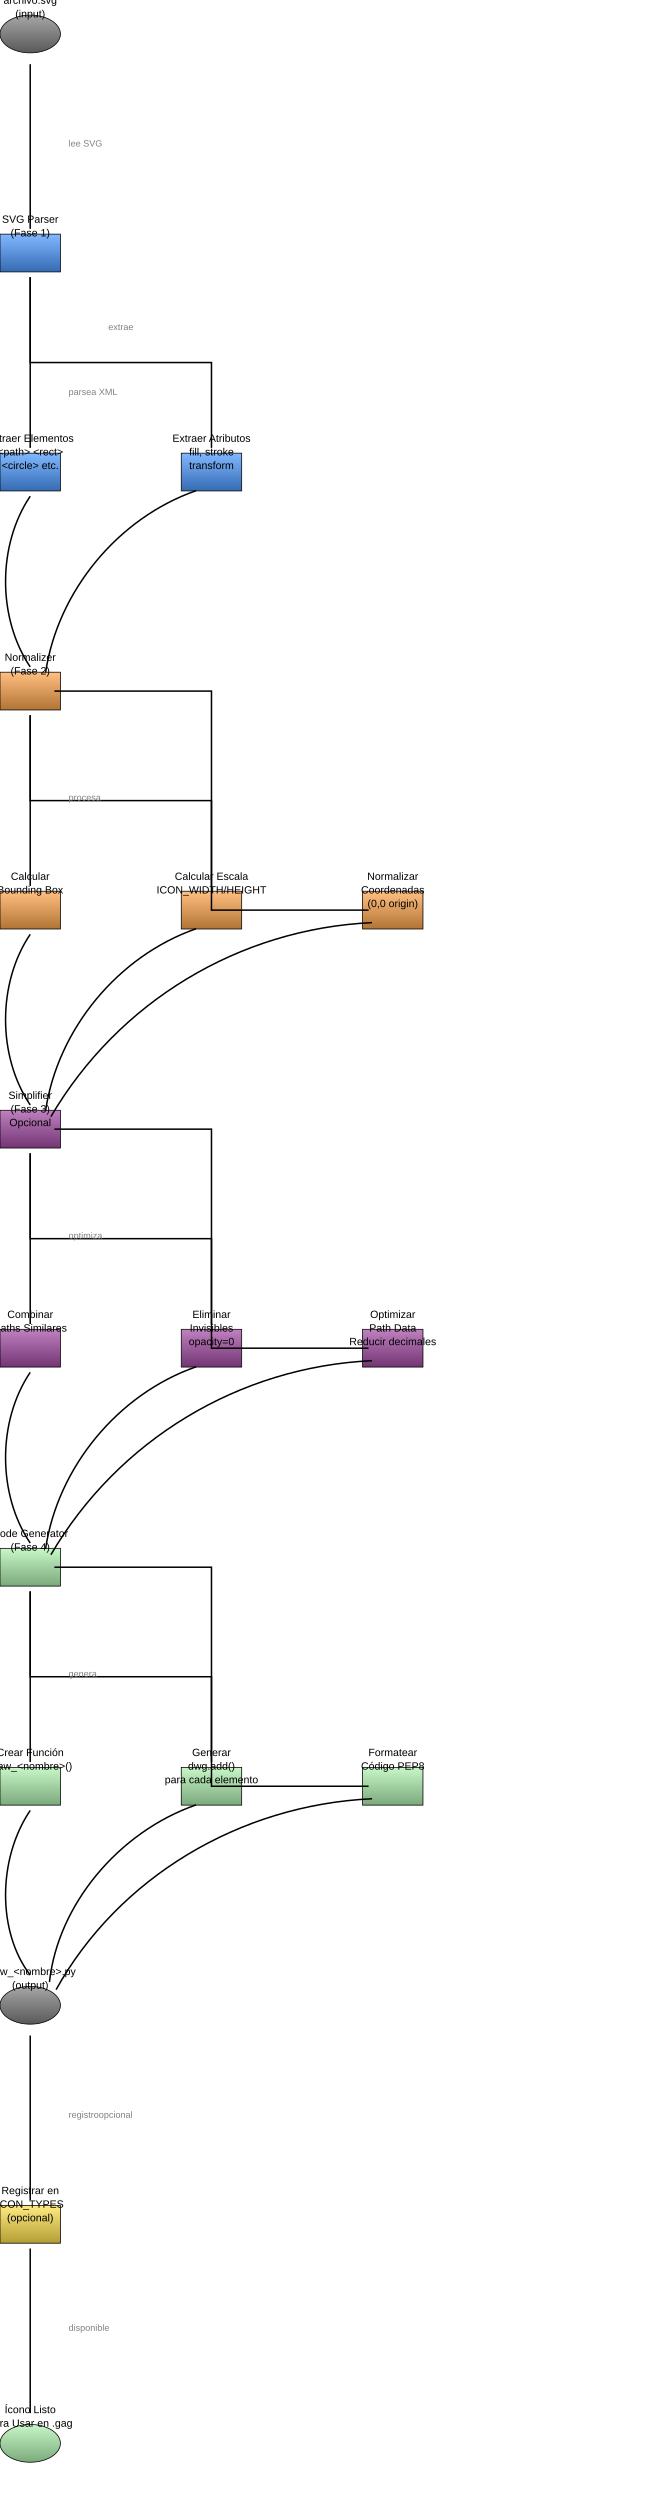
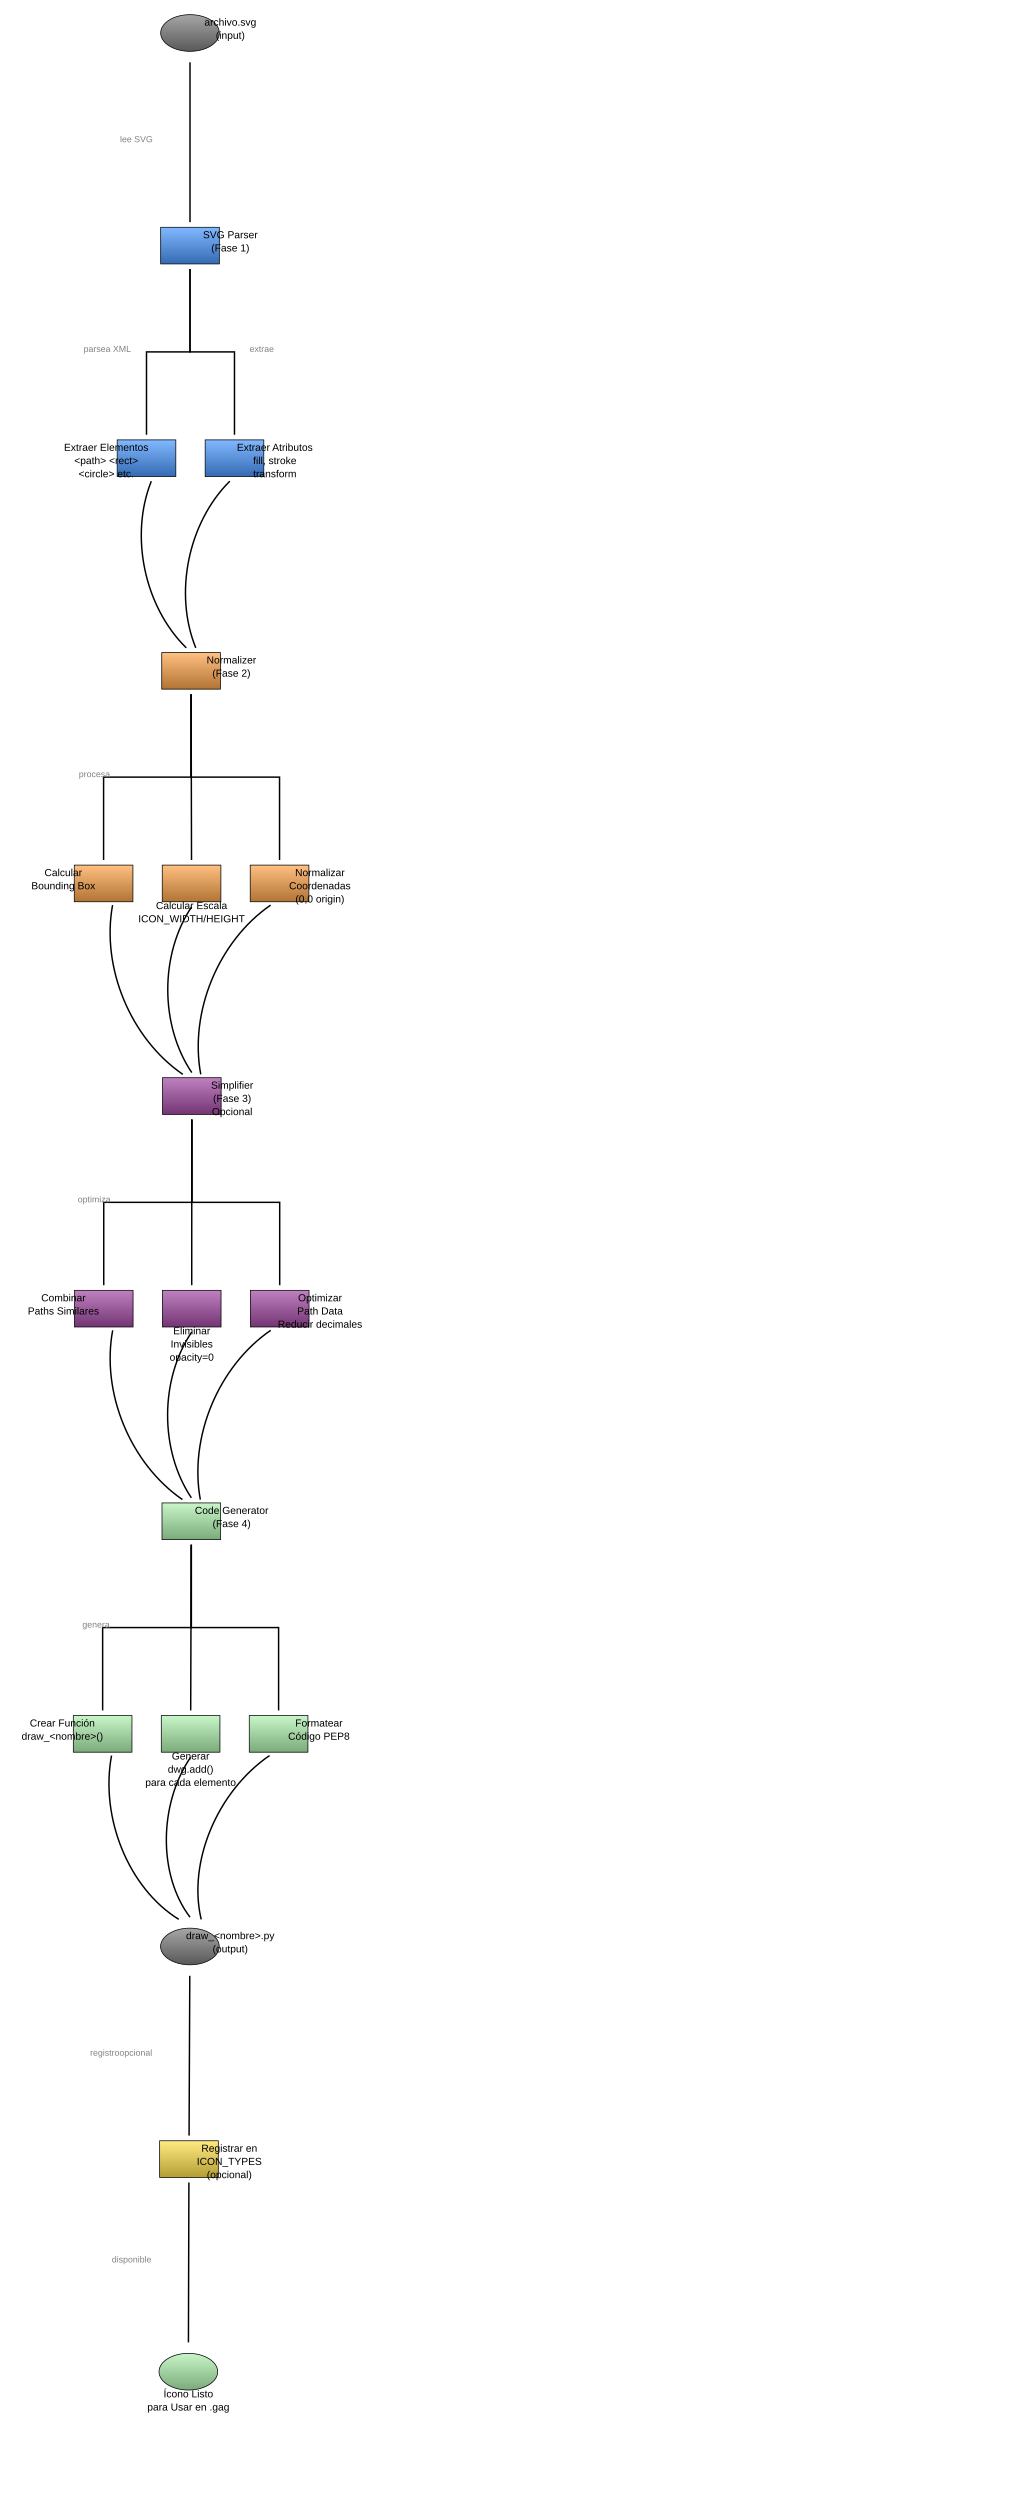
- <svg xmlns="http://www.w3.org/2000/svg" baseProfile="full" height="3310.0" version="1.1" viewBox="0,0,866.0,3310.0" width="866.0">
+ <svg xmlns="http://www.w3.org/2000/svg" baseProfile="full" height="3410" version="1.1" viewBox="0,0,1400,3410" width="1400">
  <defs>
    <marker id="arrow-end" markerHeight="10" markerWidth="10" orient="auto" refX="10" refY="5">
      <path d="M 0 0 L 10 5 L 0 10 z" fill="black" />
    </marker>
    <marker id="arrow-start" markerHeight="10" markerWidth="10" orient="auto" refX="0" refY="5">
      <path d="M 10 0 L 0 5 L 10 10 z" fill="black" />
    </marker>
    <linearGradient id="gradient-input_svg" x1="0%" x2="0%" y1="0%" y2="100%">
      <stop offset="0%" stop-color="#a6a6a6" />
      <stop offset="100%" stop-color="#595959" />
    </linearGradient>
    <linearGradient id="gradient-parser" x1="0%" x2="0%" y1="0%" y2="100%">
      <stop offset="0%" stop-color="#81b8ff" />
      <stop offset="100%" stop-color="#356bb2" />
    </linearGradient>
    <linearGradient id="gradient-extract_elements" x1="0%" x2="0%" y1="0%" y2="100%">
      <stop offset="0%" stop-color="#81b8ff" />
      <stop offset="100%" stop-color="#356bb2" />
    </linearGradient>
    <linearGradient id="gradient-extract_attrs" x1="0%" x2="0%" y1="0%" y2="100%">
      <stop offset="0%" stop-color="#81b8ff" />
      <stop offset="100%" stop-color="#356bb2" />
    </linearGradient>
    <linearGradient id="gradient-normalizer" x1="0%" x2="0%" y1="0%" y2="100%">
      <stop offset="0%" stop-color="#ffc081" />
      <stop offset="100%" stop-color="#b27435" />
    </linearGradient>
    <linearGradient id="gradient-calc_bbox" x1="0%" x2="0%" y1="0%" y2="100%">
      <stop offset="0%" stop-color="#ffc081" />
      <stop offset="100%" stop-color="#b27435" />
    </linearGradient>
    <linearGradient id="gradient-calc_scale" x1="0%" x2="0%" y1="0%" y2="100%">
      <stop offset="0%" stop-color="#ffc081" />
      <stop offset="100%" stop-color="#b27435" />
    </linearGradient>
    <linearGradient id="gradient-normalize_coords" x1="0%" x2="0%" y1="0%" y2="100%">
      <stop offset="0%" stop-color="#ffc081" />
      <stop offset="100%" stop-color="#b27435" />
    </linearGradient>
    <linearGradient id="gradient-simplifier" x1="0%" x2="0%" y1="0%" y2="100%">
      <stop offset="0%" stop-color="#c081c0" />
      <stop offset="100%" stop-color="#743574" />
    </linearGradient>
    <linearGradient id="gradient-combine_paths" x1="0%" x2="0%" y1="0%" y2="100%">
      <stop offset="0%" stop-color="#c081c0" />
      <stop offset="100%" stop-color="#743574" />
    </linearGradient>
    <linearGradient id="gradient-remove_invisible" x1="0%" x2="0%" y1="0%" y2="100%">
      <stop offset="0%" stop-color="#c081c0" />
      <stop offset="100%" stop-color="#743574" />
    </linearGradient>
    <linearGradient id="gradient-optimize_paths" x1="0%" x2="0%" y1="0%" y2="100%">
      <stop offset="0%" stop-color="#c081c0" />
      <stop offset="100%" stop-color="#743574" />
    </linearGradient>
    <linearGradient id="gradient-codegen" x1="0%" x2="0%" y1="0%" y2="100%">
      <stop offset="0%" stop-color="#c8f6c8" />
      <stop offset="100%" stop-color="#7baa7b" />
    </linearGradient>
    <linearGradient id="gradient-create_function" x1="0%" x2="0%" y1="0%" y2="100%">
      <stop offset="0%" stop-color="#c8f6c8" />
      <stop offset="100%" stop-color="#7baa7b" />
    </linearGradient>
    <linearGradient id="gradient-generate_paths" x1="0%" x2="0%" y1="0%" y2="100%">
      <stop offset="0%" stop-color="#c8f6c8" />
      <stop offset="100%" stop-color="#7baa7b" />
    </linearGradient>
    <linearGradient id="gradient-format_code" x1="0%" x2="0%" y1="0%" y2="100%">
      <stop offset="0%" stop-color="#c8f6c8" />
      <stop offset="100%" stop-color="#7baa7b" />
    </linearGradient>
    <linearGradient id="gradient-output_py" x1="0%" x2="0%" y1="0%" y2="100%">
      <stop offset="0%" stop-color="#a6a6a6" />
      <stop offset="100%" stop-color="#595959" />
    </linearGradient>
    <linearGradient id="gradient-register" x1="0%" x2="0%" y1="0%" y2="100%">
      <stop offset="0%" stop-color="#ffeb81" />
      <stop offset="100%" stop-color="#b29e35" />
    </linearGradient>
    <linearGradient id="gradient-ready" x1="0%" x2="0%" y1="0%" y2="100%">
      <stop offset="0%" stop-color="#c8f6c8" />
      <stop offset="100%" stop-color="#7baa7b" />
    </linearGradient>
  </defs>
-   <ellipse cx="40.0" cy="45.0" fill="url(#gradient-input_svg)" rx="40.0" ry="25.0" stroke="black" />
-   <rect fill="url(#gradient-parser)" height="50" stroke="black" width="80" x="0" y="310.0" />
-   <rect fill="url(#gradient-extract_elements)" height="50" stroke="black" width="80" x="0" y="600.0" />
-   <rect fill="url(#gradient-extract_attrs)" height="50" stroke="black" width="80" x="240" y="600.0" />
-   <rect fill="url(#gradient-normalizer)" height="50" stroke="black" width="80" x="0" y="890.0" />
-   <rect fill="url(#gradient-calc_bbox)" height="50" stroke="black" width="80" x="0" y="1180.0" />
-   <rect fill="url(#gradient-calc_scale)" height="50" stroke="black" width="80" x="240" y="1180.0" />
-   <rect fill="url(#gradient-normalize_coords)" height="50" stroke="black" width="80" x="480" y="1180.0" />
-   <rect fill="url(#gradient-simplifier)" height="50" stroke="black" width="80" x="0" y="1470.0" />
-   <rect fill="url(#gradient-combine_paths)" height="50" stroke="black" width="80" x="0" y="1760.0" />
-   <rect fill="url(#gradient-remove_invisible)" height="50" stroke="black" width="80" x="240" y="1760.0" />
-   <rect fill="url(#gradient-optimize_paths)" height="50" stroke="black" width="80" x="480" y="1760.0" />
-   <rect fill="url(#gradient-codegen)" height="50" stroke="black" width="80" x="0" y="2050.0" />
-   <rect fill="url(#gradient-create_function)" height="50" stroke="black" width="80" x="0" y="2340.0" />
-   <rect fill="url(#gradient-generate_paths)" height="50" stroke="black" width="80" x="240" y="2340.0" />
-   <rect fill="url(#gradient-format_code)" height="50" stroke="black" width="80" x="480" y="2340.0" />
-   <ellipse cx="40.0" cy="2655.0" fill="url(#gradient-output_py)" rx="40.0" ry="25.0" stroke="black" />
-   <rect fill="url(#gradient-register)" height="50" stroke="black" width="80" x="0" y="2920.0" />
-   <ellipse cx="40.0" cy="3235.0" fill="url(#gradient-ready)" rx="40.0" ry="25.0" stroke="black" />
-   <line stroke="black" stroke-width="2" x1="40.0" x2="40.0" y1="85.0" y2="303.0" />
-   <polyline fill="none" points="40.0,367.0 40.0,593.0" stroke="black" stroke-width="2" />
-   <polyline fill="none" points="40.0,367.0 40.0,480.0 280.0,480.0 280.0,593.0" stroke="black" stroke-width="2" />
-   <path d="M 40.0,657.0 C -3.5,721.667 -3.5,818.333 40.0,883.0" fill="none" stroke="black" stroke-width="2" />
-   <path d="M 259.598,649.653 C 156.5,685.667 76.5,782.333 60.402,890.347" fill="none" stroke="black" stroke-width="2" />
-   <polyline fill="none" points="40.0,947.0 40.0,1173.0" stroke="black" stroke-width="2" />
-   <polyline fill="none" points="40.0,947.0 40.0,1060.0 280.0,1060.0 280.0,1173.0" stroke="black" stroke-width="2" />
-   <polyline fill="none" points="72.0,915.0 280.0,915.0 280.0,1205.0 488.0,1205.0" stroke="black" stroke-width="2" />
-   <path d="M 40.0,1237.0 C -3.5,1301.667 -3.5,1398.333 40.0,1463.0" fill="none" stroke="black" stroke-width="2" />
-   <path d="M 259.598,1229.653 C 156.5,1265.667 76.5,1362.333 60.402,1470.347" fill="none" stroke="black" stroke-width="2" />
-   <path d="M 492.611,1221.548 C 316.5,1229.667 156.5,1326.333 67.389,1478.452" fill="none" stroke="black" stroke-width="2" />
-   <polyline fill="none" points="40.0,1527.0 40.0,1753.0" stroke="black" stroke-width="2" />
-   <polyline fill="none" points="40.0,1527.0 40.0,1640.0 280.0,1640.0 280.0,1753.0" stroke="black" stroke-width="2" />
-   <polyline fill="none" points="72.0,1495.0 280.0,1495.0 280.0,1785.0 488.0,1785.0" stroke="black" stroke-width="2" />
-   <path d="M 40.0,1817.0 C -3.5,1881.667 -3.5,1978.333 40.0,2043.0" fill="none" stroke="black" stroke-width="2" />
-   <path d="M 259.598,1809.653 C 156.5,1845.667 76.5,1942.333 60.402,2050.347" fill="none" stroke="black" stroke-width="2" />
-   <path d="M 492.611,1801.548 C 316.5,1809.667 156.5,1906.333 67.389,2058.452" fill="none" stroke="black" stroke-width="2" />
-   <polyline fill="none" points="40.0,2107.0 40.0,2333.0" stroke="black" stroke-width="2" />
-   <polyline fill="none" points="40.0,2107.0 40.0,2220.0 280.0,2220.0 280.0,2333.0" stroke="black" stroke-width="2" />
-   <polyline fill="none" points="72.0,2075.0 280.0,2075.0 280.0,2365.0 488.0,2365.0" stroke="black" stroke-width="2" />
-   <path d="M 40.0,2397.0 C -3.5,2461.667 -3.5,2558.333 40.0,2615.0" fill="none" stroke="black" stroke-width="2" />
-   <path d="M 259.598,2389.653 C 156.5,2425.667 76.5,2522.333 65.503,2624.184" fill="none" stroke="black" stroke-width="2" />
-   <path d="M 492.611,2381.548 C 316.5,2389.667 156.5,2486.333 74.237,2634.315" fill="none" stroke="black" stroke-width="2" />
-   <line stroke="black" stroke-width="2" x1="40.0" x2="40.0" y1="2695.0" y2="2913.0" />
-   <line stroke="black" stroke-width="2" x1="40.0" x2="40.0" y1="2977.0" y2="3195.0" />
-   <text fill="black" font-family="Arial, sans-serif" font-size="14px" text-anchor="middle" x="40.0" y="5.0">archivo.svg</text>
-   <text fill="black" font-family="Arial, sans-serif" font-size="14px" text-anchor="middle" x="40.0" y="23.0">(input)</text>
-   <text fill="black" font-family="Arial, sans-serif" font-size="14px" text-anchor="middle" x="40.0" y="295.0">SVG Parser</text>
-   <text fill="black" font-family="Arial, sans-serif" font-size="14px" text-anchor="middle" x="40.0" y="313.0">(Fase 1)</text>
-   <text fill="black" font-family="Arial, sans-serif" font-size="14px" text-anchor="middle" x="40.0" y="585.0">Extraer Elementos</text>
-   <text fill="black" font-family="Arial, sans-serif" font-size="14px" text-anchor="middle" x="40.0" y="603.0">&lt;path&gt; &lt;rect&gt;</text>
-   <text fill="black" font-family="Arial, sans-serif" font-size="14px" text-anchor="middle" x="40.0" y="621.0">&lt;circle&gt; etc.</text>
-   <text fill="black" font-family="Arial, sans-serif" font-size="14px" text-anchor="middle" x="280.0" y="585.0">Extraer Atributos</text>
-   <text fill="black" font-family="Arial, sans-serif" font-size="14px" text-anchor="middle" x="280.0" y="603.0">fill, stroke</text>
-   <text fill="black" font-family="Arial, sans-serif" font-size="14px" text-anchor="middle" x="280.0" y="621.0">transform</text>
-   <text fill="black" font-family="Arial, sans-serif" font-size="14px" text-anchor="middle" x="40.0" y="875.0">Normalizer</text>
-   <text fill="black" font-family="Arial, sans-serif" font-size="14px" text-anchor="middle" x="40.0" y="893.0">(Fase 2)</text>
-   <text fill="black" font-family="Arial, sans-serif" font-size="14px" text-anchor="middle" x="40.0" y="1165.0">Calcular</text>
-   <text fill="black" font-family="Arial, sans-serif" font-size="14px" text-anchor="middle" x="40.0" y="1183.0">Bounding Box</text>
-   <text fill="black" font-family="Arial, sans-serif" font-size="14px" text-anchor="middle" x="280.0" y="1165.0">Calcular Escala</text>
-   <text fill="black" font-family="Arial, sans-serif" font-size="14px" text-anchor="middle" x="280.0" y="1183.0">ICON_WIDTH/HEIGHT</text>
-   <text fill="black" font-family="Arial, sans-serif" font-size="14px" text-anchor="middle" x="520.0" y="1165.0">Normalizar</text>
-   <text fill="black" font-family="Arial, sans-serif" font-size="14px" text-anchor="middle" x="520.0" y="1183.0">Coordenadas</text>
-   <text fill="black" font-family="Arial, sans-serif" font-size="14px" text-anchor="middle" x="520.0" y="1201.0">(0,0 origin)</text>
-   <text fill="black" font-family="Arial, sans-serif" font-size="14px" text-anchor="middle" x="40.0" y="1455.0">Simplifier</text>
-   <text fill="black" font-family="Arial, sans-serif" font-size="14px" text-anchor="middle" x="40.0" y="1473.0">(Fase 3)</text>
-   <text fill="black" font-family="Arial, sans-serif" font-size="14px" text-anchor="middle" x="40.0" y="1491.0">Opcional</text>
-   <text fill="black" font-family="Arial, sans-serif" font-size="14px" text-anchor="middle" x="40.0" y="1745.0">Combinar</text>
-   <text fill="black" font-family="Arial, sans-serif" font-size="14px" text-anchor="middle" x="40.0" y="1763.0">Paths Similares</text>
-   <text fill="black" font-family="Arial, sans-serif" font-size="14px" text-anchor="middle" x="280.0" y="1745.0">Eliminar</text>
-   <text fill="black" font-family="Arial, sans-serif" font-size="14px" text-anchor="middle" x="280.0" y="1763.0">Invisibles</text>
-   <text fill="black" font-family="Arial, sans-serif" font-size="14px" text-anchor="middle" x="280.0" y="1781.0">opacity=0</text>
-   <text fill="black" font-family="Arial, sans-serif" font-size="14px" text-anchor="middle" x="520.0" y="1745.0">Optimizar</text>
-   <text fill="black" font-family="Arial, sans-serif" font-size="14px" text-anchor="middle" x="520.0" y="1763.0">Path Data</text>
-   <text fill="black" font-family="Arial, sans-serif" font-size="14px" text-anchor="middle" x="520.0" y="1781.0">Reducir decimales</text>
-   <text fill="black" font-family="Arial, sans-serif" font-size="14px" text-anchor="middle" x="40.0" y="2035.0">Code Generator</text>
-   <text fill="black" font-family="Arial, sans-serif" font-size="14px" text-anchor="middle" x="40.0" y="2053.0">(Fase 4)</text>
-   <text fill="black" font-family="Arial, sans-serif" font-size="14px" text-anchor="middle" x="40.0" y="2325.0">Crear Función</text>
-   <text fill="black" font-family="Arial, sans-serif" font-size="14px" text-anchor="middle" x="40.0" y="2343.0">draw_&lt;nombre&gt;()</text>
-   <text fill="black" font-family="Arial, sans-serif" font-size="14px" text-anchor="middle" x="280.0" y="2325.0">Generar</text>
-   <text fill="black" font-family="Arial, sans-serif" font-size="14px" text-anchor="middle" x="280.0" y="2343.0">dwg.add()</text>
-   <text fill="black" font-family="Arial, sans-serif" font-size="14px" text-anchor="middle" x="280.0" y="2361.0">para cada elemento</text>
-   <text fill="black" font-family="Arial, sans-serif" font-size="14px" text-anchor="middle" x="520.0" y="2325.0">Formatear</text>
-   <text fill="black" font-family="Arial, sans-serif" font-size="14px" text-anchor="middle" x="520.0" y="2343.0">Código PEP8</text>
-   <text fill="black" font-family="Arial, sans-serif" font-size="14px" text-anchor="middle" x="40.0" y="2615.0">draw_&lt;nombre&gt;.py</text>
-   <text fill="black" font-family="Arial, sans-serif" font-size="14px" text-anchor="middle" x="40.0" y="2633.0">(output)</text>
-   <text fill="black" font-family="Arial, sans-serif" font-size="14px" text-anchor="middle" x="40.0" y="2905.0">Registrar en</text>
-   <text fill="black" font-family="Arial, sans-serif" font-size="14px" text-anchor="middle" x="40.0" y="2923.0">ICON_TYPES</text>
-   <text fill="black" font-family="Arial, sans-serif" font-size="14px" text-anchor="middle" x="40.0" y="2941.0">(opcional)</text>
-   <text fill="black" font-family="Arial, sans-serif" font-size="14px" text-anchor="middle" x="40.0" y="3195.0">Ícono Listo</text>
-   <text fill="black" font-family="Arial, sans-serif" font-size="14px" text-anchor="middle" x="40.0" y="3213.0">para Usar en .gag</text>
-   <text fill="gray" font-family="Arial, sans-serif" font-size="12px" text-anchor="start" x="90.8" y="194.0">lee SVG</text>
-   <text fill="gray" font-family="Arial, sans-serif" font-size="12px" text-anchor="start" x="90.8" y="523.0">parsea XML</text>
-   <text fill="gray" font-family="Arial, sans-serif" font-size="12px" text-anchor="middle" x="160.0" y="437.0">extrae</text>
-   <text fill="gray" font-family="Arial, sans-serif" font-size="12px" text-anchor="start" x="90.8" y="1060.0">procesa</text>
-   <text fill="gray" font-family="Arial, sans-serif" font-size="12px" text-anchor="start" x="90.8" y="1640.0">optimiza</text>
-   <text fill="gray" font-family="Arial, sans-serif" font-size="12px" text-anchor="start" x="90.8" y="2220.0">genera</text>
-   <text fill="gray" font-family="Arial, sans-serif" font-size="12px" text-anchor="start" x="90.8" y="2804.0">registro
+   <ellipse cx="259.171" cy="45.0" fill="url(#gradient-input_svg)" rx="40.0" ry="25.0" stroke="black" />
+   <rect fill="url(#gradient-parser)" height="50" stroke="black" width="80" x="219.171" y="310.0" />
+   <rect fill="url(#gradient-extract_elements)" height="50" stroke="black" width="80" x="159.825" y="600.0" />
+   <rect fill="url(#gradient-extract_attrs)" height="50" stroke="black" width="80" x="279.825" y="600.0" />
+   <rect fill="url(#gradient-normalizer)" height="50" stroke="black" width="80" x="220.627" y="890.0" />
+   <rect fill="url(#gradient-calc_bbox)" height="50" stroke="black" width="80" x="101.3" y="1180.0" />
+   <rect fill="url(#gradient-calc_scale)" height="50" stroke="black" width="80" x="221.3" y="1180.0" />
+   <rect fill="url(#gradient-normalize_coords)" height="50" stroke="black" width="80" x="341.3" y="1180.0" />
+   <rect fill="url(#gradient-simplifier)" height="50" stroke="black" width="80" x="221.626" y="1470.0" />
+   <rect fill="url(#gradient-combine_paths)" height="50" stroke="black" width="80" x="101.51" y="1760.0" />
+   <rect fill="url(#gradient-remove_invisible)" height="50" stroke="black" width="80" x="221.51" y="1760.0" />
+   <rect fill="url(#gradient-optimize_paths)" height="50" stroke="black" width="80" x="341.51" y="1760.0" />
+   <rect fill="url(#gradient-codegen)" height="50" stroke="black" width="80" x="220.961" y="2050.0" />
+   <rect fill="url(#gradient-create_function)" height="50" stroke="black" width="80" x="100.0" y="2340.0" />
+   <rect fill="url(#gradient-generate_paths)" height="50" stroke="black" width="80" x="220.0" y="2340.0" />
+   <rect fill="url(#gradient-format_code)" height="50" stroke="black" width="80" x="340.0" y="2340.0" />
+   <ellipse cx="259.039" cy="2655.0" fill="url(#gradient-output_py)" rx="40.0" ry="25.0" stroke="black" />
+   <rect fill="url(#gradient-register)" height="50" stroke="black" width="80" x="217.758" y="2920.0" />
+   <ellipse cx="256.898" cy="3235.0" fill="url(#gradient-ready)" rx="40.0" ry="25.0" stroke="black" />
+   <line stroke="black" stroke-width="2" x1="259.171" x2="259.171" y1="85.0" y2="303.0" />
+   <polyline fill="none" points="259.171,367.0 259.171,480.0 199.825,480.0 199.825,593.0" stroke="black" stroke-width="2" />
+   <polyline fill="none" points="259.171,367.0 259.171,480.0 319.825,480.0 319.825,593.0" stroke="black" stroke-width="2" />
+   <path d="M 206.391,656.319 C 176.592,730.787 196.86,827.454 254.061,883.681" fill="none" stroke="black" stroke-width="2" />
+   <path d="M 313.424,656.353 C 256.592,712.787 236.86,809.454 267.027,883.647" fill="none" stroke="black" stroke-width="2" />
+   <polyline fill="none" points="260.627,947.0 260.627,1060.0 141.3,1060.0 141.3,1173.0" stroke="black" stroke-width="2" />
+   <polyline fill="none" points="260.701,947 261.225,1173" stroke="black" stroke-width="2" />
+   <polyline fill="none" points="260.627,947.0 260.627,1060.0 381.3,1060.0 381.3,1173.0" stroke="black" stroke-width="2" />
+   <path d="M 153.563,1234.557 C 137.909,1319.716 178.017,1416.382 249.363,1465.443" fill="none" stroke="black" stroke-width="2" />
+   <path d="M 261.336,1237 C 217.909,1301.716 218.017,1398.382 261.59,1463" fill="none" stroke="black" stroke-width="2" />
+   <path d="M 369.093,1234.58 C 297.909,1283.716 258.017,1380.382 273.833,1465.42" fill="none" stroke="black" stroke-width="2" />
+   <polyline fill="none" points="261.626,1527.0 261.626,1640.0 141.51,1640.0 141.51,1753.0" stroke="black" stroke-width="2" />
+   <polyline fill="none" points="261.613,1527 261.522,1753" stroke="black" stroke-width="2" />
+   <polyline fill="none" points="261.626,1527.0 261.626,1640.0 381.51,1640.0 381.51,1753.0" stroke="black" stroke-width="2" />
+   <path d="M 153.697,1814.588 C 137.827,1899.584 177.644,1996.251 248.773,2045.412" fill="none" stroke="black" stroke-width="2" />
+   <path d="M 261.449,1817 C 217.827,1881.584 217.644,1978.251 261.021,2043" fill="none" stroke="black" stroke-width="2" />
+   <path d="M 369.227,1814.549 C 297.827,1863.584 257.644,1960.251 273.244,2045.451" fill="none" stroke="black" stroke-width="2" />
+   <polyline fill="none" points="260.961,2107.0 260.961,2220.0 140.0,2220.0 140.0,2333.0" stroke="black" stroke-width="2" />
+   <polyline fill="none" points="260.855,2107 260.106,2333" stroke="black" stroke-width="2" />
+   <polyline fill="none" points="260.961,2107.0 260.961,2220.0 380.0,2220.0 380.0,2333.0" stroke="black" stroke-width="2" />
+   <path d="M 152.151,2394.603 C 136.18,2479.523 175.859,2576.189 243.85,2617.996" fill="none" stroke="black" stroke-width="2" />
+   <path d="M 259.894,2397 C 216.18,2461.523 215.859,2558.189 259.172,2615" fill="none" stroke="black" stroke-width="2" />
+   <path d="M 367.681,2394.534 C 296.18,2443.523 255.859,2540.189 274.438,2618.083" fill="none" stroke="black" stroke-width="2" />
+   <line stroke="black" stroke-width="2" x1="258.862" x2="257.899" y1="2695" y2="2913" />
+   <line stroke="black" stroke-width="2" x1="257.663" x2="257.017" y1="2977" y2="3195" />
+   <text fill="black" font-family="Arial, sans-serif" font-size="14px" text-anchor="middle" x="314.171" y="35.0">archivo.svg</text>
+   <text fill="black" font-family="Arial, sans-serif" font-size="14px" text-anchor="middle" x="314.171" y="53.0">(input)</text>
+   <text fill="black" font-family="Arial, sans-serif" font-size="14px" text-anchor="middle" x="314.171" y="325.0">SVG Parser</text>
+   <text fill="black" font-family="Arial, sans-serif" font-size="14px" text-anchor="middle" x="314.171" y="343.0">(Fase 1)</text>
+   <text fill="black" font-family="Arial, sans-serif" font-size="14px" text-anchor="middle" x="144.825" y="615.0">Extraer Elementos</text>
+   <text fill="black" font-family="Arial, sans-serif" font-size="14px" text-anchor="middle" x="144.825" y="633.0">&lt;path&gt; &lt;rect&gt;</text>
+   <text fill="black" font-family="Arial, sans-serif" font-size="14px" text-anchor="middle" x="144.825" y="651.0">&lt;circle&gt; etc.</text>
+   <text fill="black" font-family="Arial, sans-serif" font-size="14px" text-anchor="middle" x="374.825" y="615.0">Extraer Atributos</text>
+   <text fill="black" font-family="Arial, sans-serif" font-size="14px" text-anchor="middle" x="374.825" y="633.0">fill, stroke</text>
+   <text fill="black" font-family="Arial, sans-serif" font-size="14px" text-anchor="middle" x="374.825" y="651.0">transform</text>
+   <text fill="black" font-family="Arial, sans-serif" font-size="14px" text-anchor="middle" x="315.627" y="905.0">Normalizer</text>
+   <text fill="black" font-family="Arial, sans-serif" font-size="14px" text-anchor="middle" x="315.627" y="923.0">(Fase 2)</text>
+   <text fill="black" font-family="Arial, sans-serif" font-size="14px" text-anchor="middle" x="86.3" y="1195.0">Calcular</text>
+   <text fill="black" font-family="Arial, sans-serif" font-size="14px" text-anchor="middle" x="86.3" y="1213.0">Bounding Box</text>
+   <text fill="black" font-family="Arial, sans-serif" font-size="14px" text-anchor="middle" x="261.3" y="1240.0">Calcular Escala</text>
+   <text fill="black" font-family="Arial, sans-serif" font-size="14px" text-anchor="middle" x="261.3" y="1258.0">ICON_WIDTH/HEIGHT</text>
+   <text fill="black" font-family="Arial, sans-serif" font-size="14px" text-anchor="middle" x="436.3" y="1195.0">Normalizar</text>
+   <text fill="black" font-family="Arial, sans-serif" font-size="14px" text-anchor="middle" x="436.3" y="1213.0">Coordenadas</text>
+   <text fill="black" font-family="Arial, sans-serif" font-size="14px" text-anchor="middle" x="436.3" y="1231.0">(0,0 origin)</text>
+   <text fill="black" font-family="Arial, sans-serif" font-size="14px" text-anchor="middle" x="316.626" y="1485.0">Simplifier</text>
+   <text fill="black" font-family="Arial, sans-serif" font-size="14px" text-anchor="middle" x="316.626" y="1503.0">(Fase 3)</text>
+   <text fill="black" font-family="Arial, sans-serif" font-size="14px" text-anchor="middle" x="316.626" y="1521.0">Opcional</text>
+   <text fill="black" font-family="Arial, sans-serif" font-size="14px" text-anchor="middle" x="86.51" y="1775.0">Combinar</text>
+   <text fill="black" font-family="Arial, sans-serif" font-size="14px" text-anchor="middle" x="86.51" y="1793.0">Paths Similares</text>
+   <text fill="black" font-family="Arial, sans-serif" font-size="14px" text-anchor="middle" x="261.51" y="1820.0">Eliminar</text>
+   <text fill="black" font-family="Arial, sans-serif" font-size="14px" text-anchor="middle" x="261.51" y="1838.0">Invisibles</text>
+   <text fill="black" font-family="Arial, sans-serif" font-size="14px" text-anchor="middle" x="261.51" y="1856.0">opacity=0</text>
+   <text fill="black" font-family="Arial, sans-serif" font-size="14px" text-anchor="middle" x="436.51" y="1775.0">Optimizar</text>
+   <text fill="black" font-family="Arial, sans-serif" font-size="14px" text-anchor="middle" x="436.51" y="1793.0">Path Data</text>
+   <text fill="black" font-family="Arial, sans-serif" font-size="14px" text-anchor="middle" x="436.51" y="1811.0">Reducir decimales</text>
+   <text fill="black" font-family="Arial, sans-serif" font-size="14px" text-anchor="middle" x="315.961" y="2065.0">Code Generator</text>
+   <text fill="black" font-family="Arial, sans-serif" font-size="14px" text-anchor="middle" x="315.961" y="2083.0">(Fase 4)</text>
+   <text fill="black" font-family="Arial, sans-serif" font-size="14px" text-anchor="middle" x="85.0" y="2355.0">Crear Función</text>
+   <text fill="black" font-family="Arial, sans-serif" font-size="14px" text-anchor="middle" x="85.0" y="2373.0">draw_&lt;nombre&gt;()</text>
+   <text fill="black" font-family="Arial, sans-serif" font-size="14px" text-anchor="middle" x="260.0" y="2400.0">Generar</text>
+   <text fill="black" font-family="Arial, sans-serif" font-size="14px" text-anchor="middle" x="260.0" y="2418.0">dwg.add()</text>
+   <text fill="black" font-family="Arial, sans-serif" font-size="14px" text-anchor="middle" x="260.0" y="2436.0">para cada elemento</text>
+   <text fill="black" font-family="Arial, sans-serif" font-size="14px" text-anchor="middle" x="435.0" y="2355.0">Formatear</text>
+   <text fill="black" font-family="Arial, sans-serif" font-size="14px" text-anchor="middle" x="435.0" y="2373.0">Código PEP8</text>
+   <text fill="black" font-family="Arial, sans-serif" font-size="14px" text-anchor="middle" x="314.039" y="2645.0">draw_&lt;nombre&gt;.py</text>
+   <text fill="black" font-family="Arial, sans-serif" font-size="14px" text-anchor="middle" x="314.039" y="2663.0">(output)</text>
+   <text fill="black" font-family="Arial, sans-serif" font-size="14px" text-anchor="middle" x="312.758" y="2935.0">Registrar en</text>
+   <text fill="black" font-family="Arial, sans-serif" font-size="14px" text-anchor="middle" x="312.758" y="2953.0">ICON_TYPES</text>
+   <text fill="black" font-family="Arial, sans-serif" font-size="14px" text-anchor="middle" x="312.758" y="2971.0">(opcional)</text>
+   <text fill="black" font-family="Arial, sans-serif" font-size="14px" text-anchor="middle" x="256.898" y="3270.0">Ícono Listo</text>
+   <text fill="black" font-family="Arial, sans-serif" font-size="14px" text-anchor="middle" x="256.898" y="3288.0">para Usar en .gag</text>
+   <text fill="gray" font-family="Arial, sans-serif" font-size="12px" text-anchor="end" x="208.371" y="194.0">lee SVG</text>
+   <text fill="gray" font-family="Arial, sans-serif" font-size="12px" text-anchor="end" x="178.698" y="480.0">parsea XML</text>
+   <text fill="gray" font-family="Arial, sans-serif" font-size="12px" text-anchor="start" x="340.298" y="480.0">extrae</text>
+   <text fill="gray" font-family="Arial, sans-serif" font-size="12px" text-anchor="end" x="150.163" y="1060.0">procesa</text>
+   <text fill="gray" font-family="Arial, sans-serif" font-size="12px" text-anchor="end" x="150.768" y="1640.0">optimiza</text>
+   <text fill="gray" font-family="Arial, sans-serif" font-size="12px" text-anchor="end" x="149.68" y="2220.0">genera</text>
+   <text fill="gray" font-family="Arial, sans-serif" font-size="12px" text-anchor="end" x="207.581" y="2804">registro
opcional</text>
-   <text fill="gray" font-family="Arial, sans-serif" font-size="12px" text-anchor="start" x="90.8" y="3086.0">disponible</text>
+   <text fill="gray" font-family="Arial, sans-serif" font-size="12px" text-anchor="end" x="206.54" y="3086">disponible</text>
</svg>
